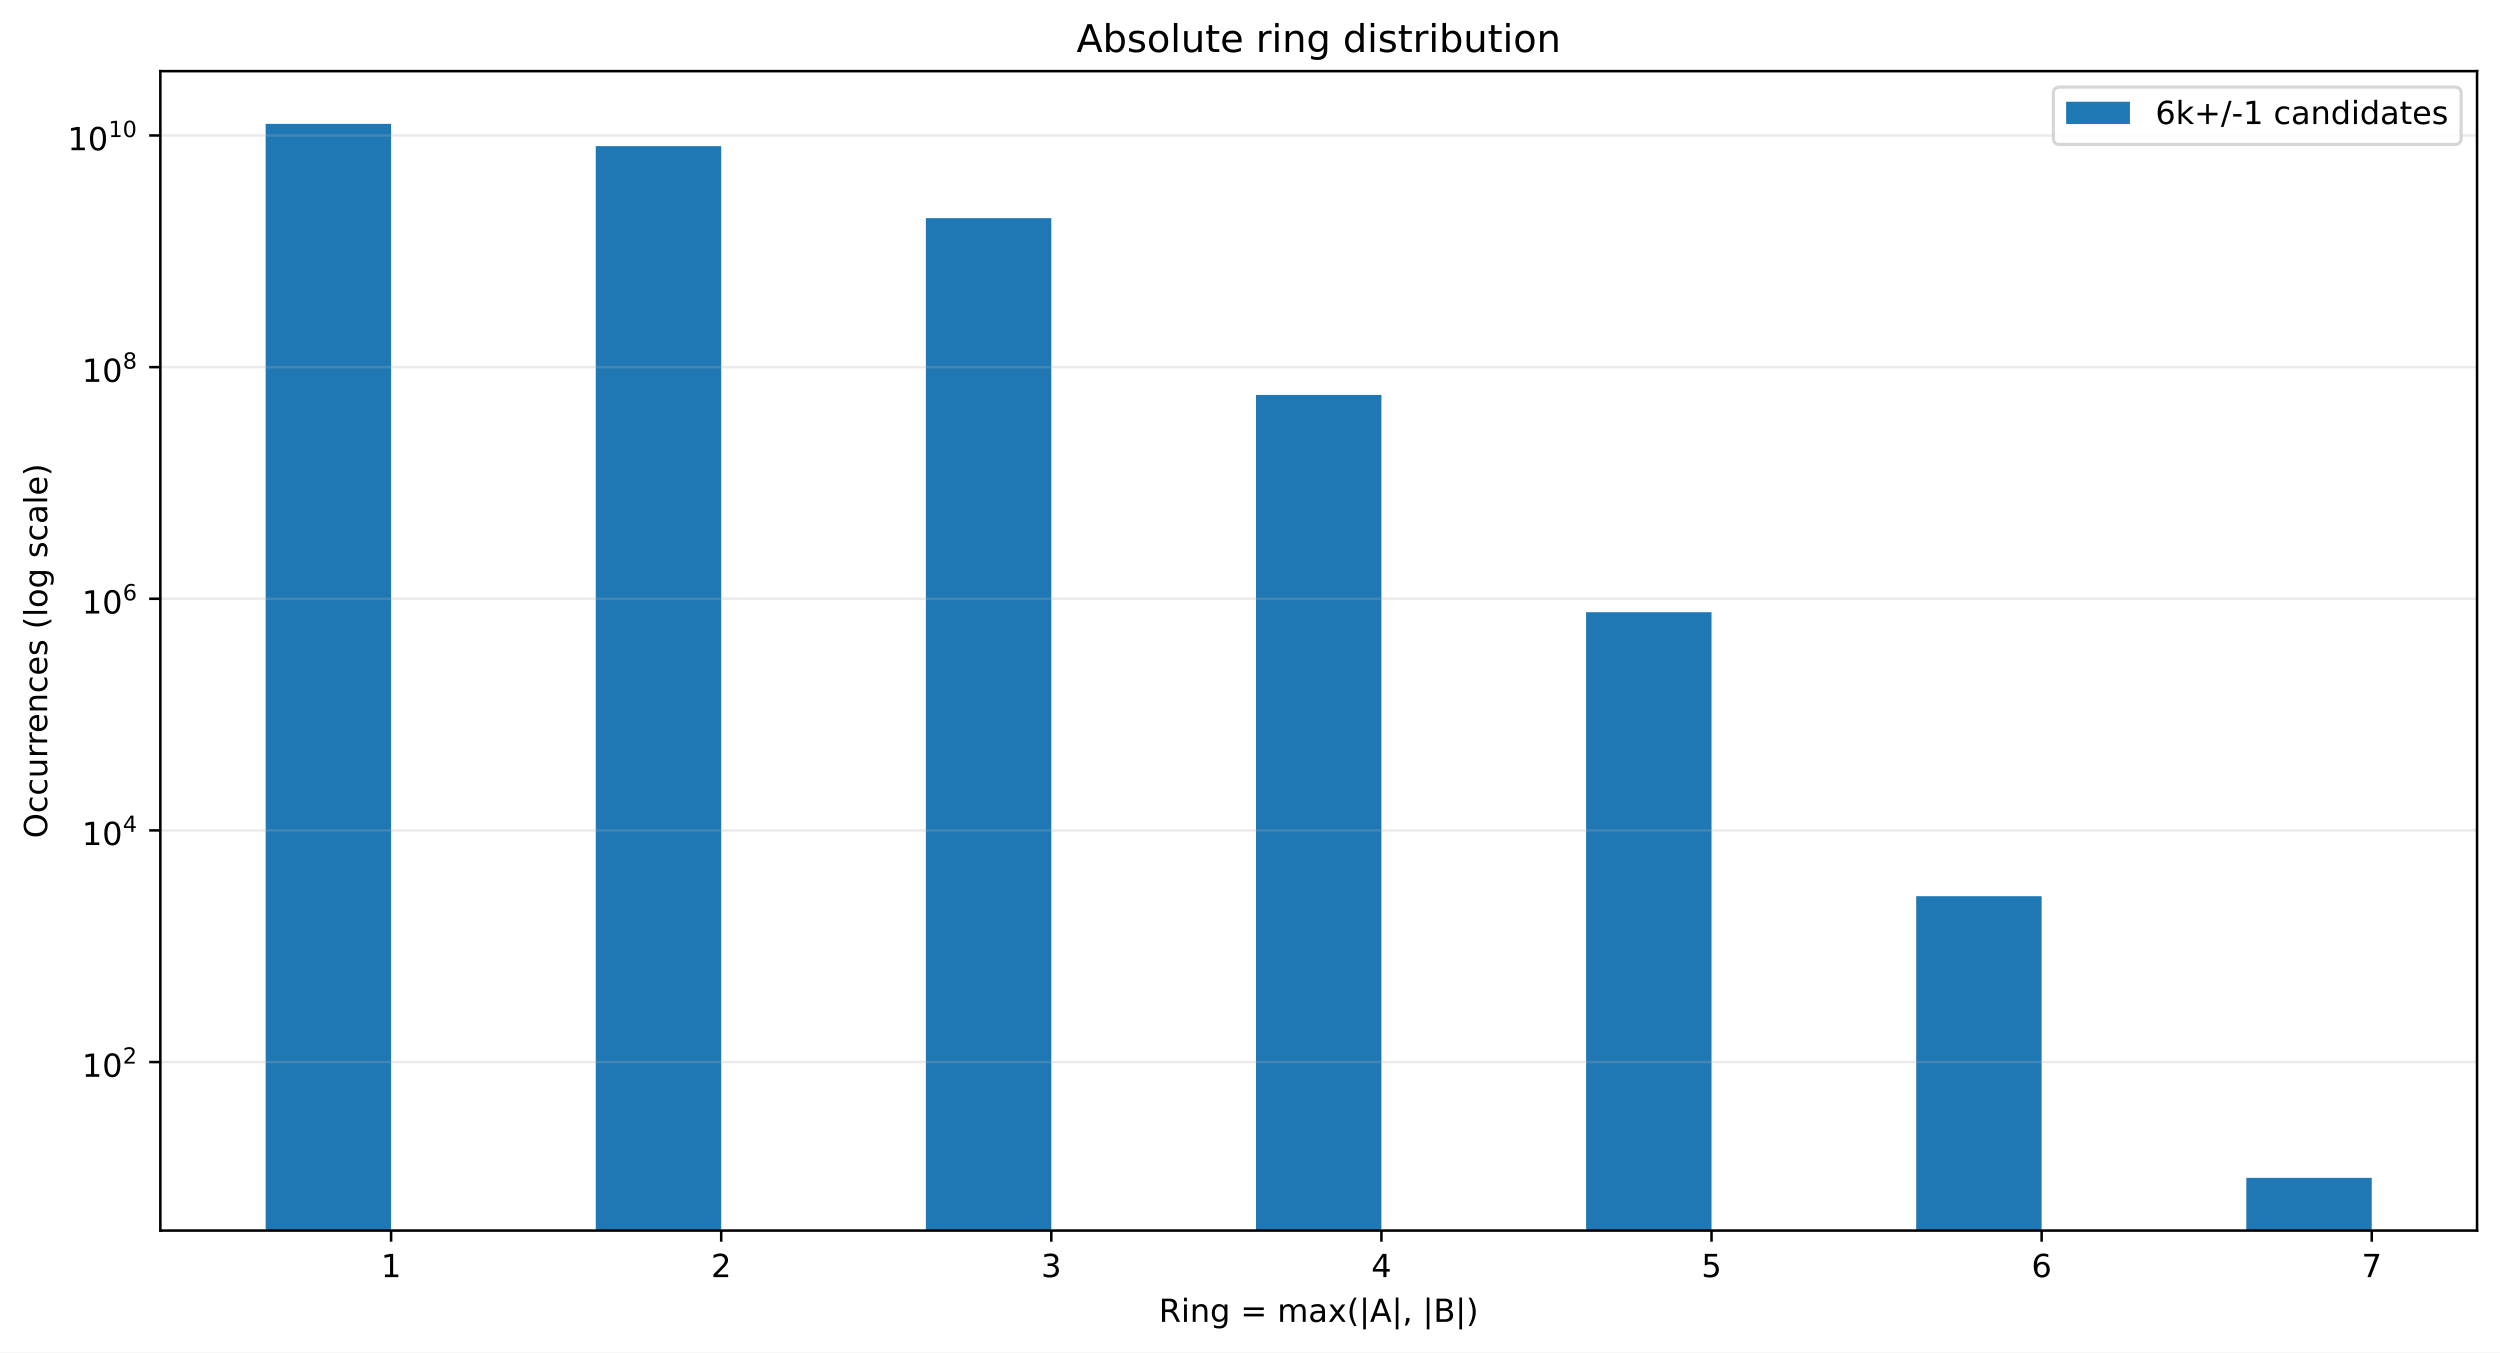
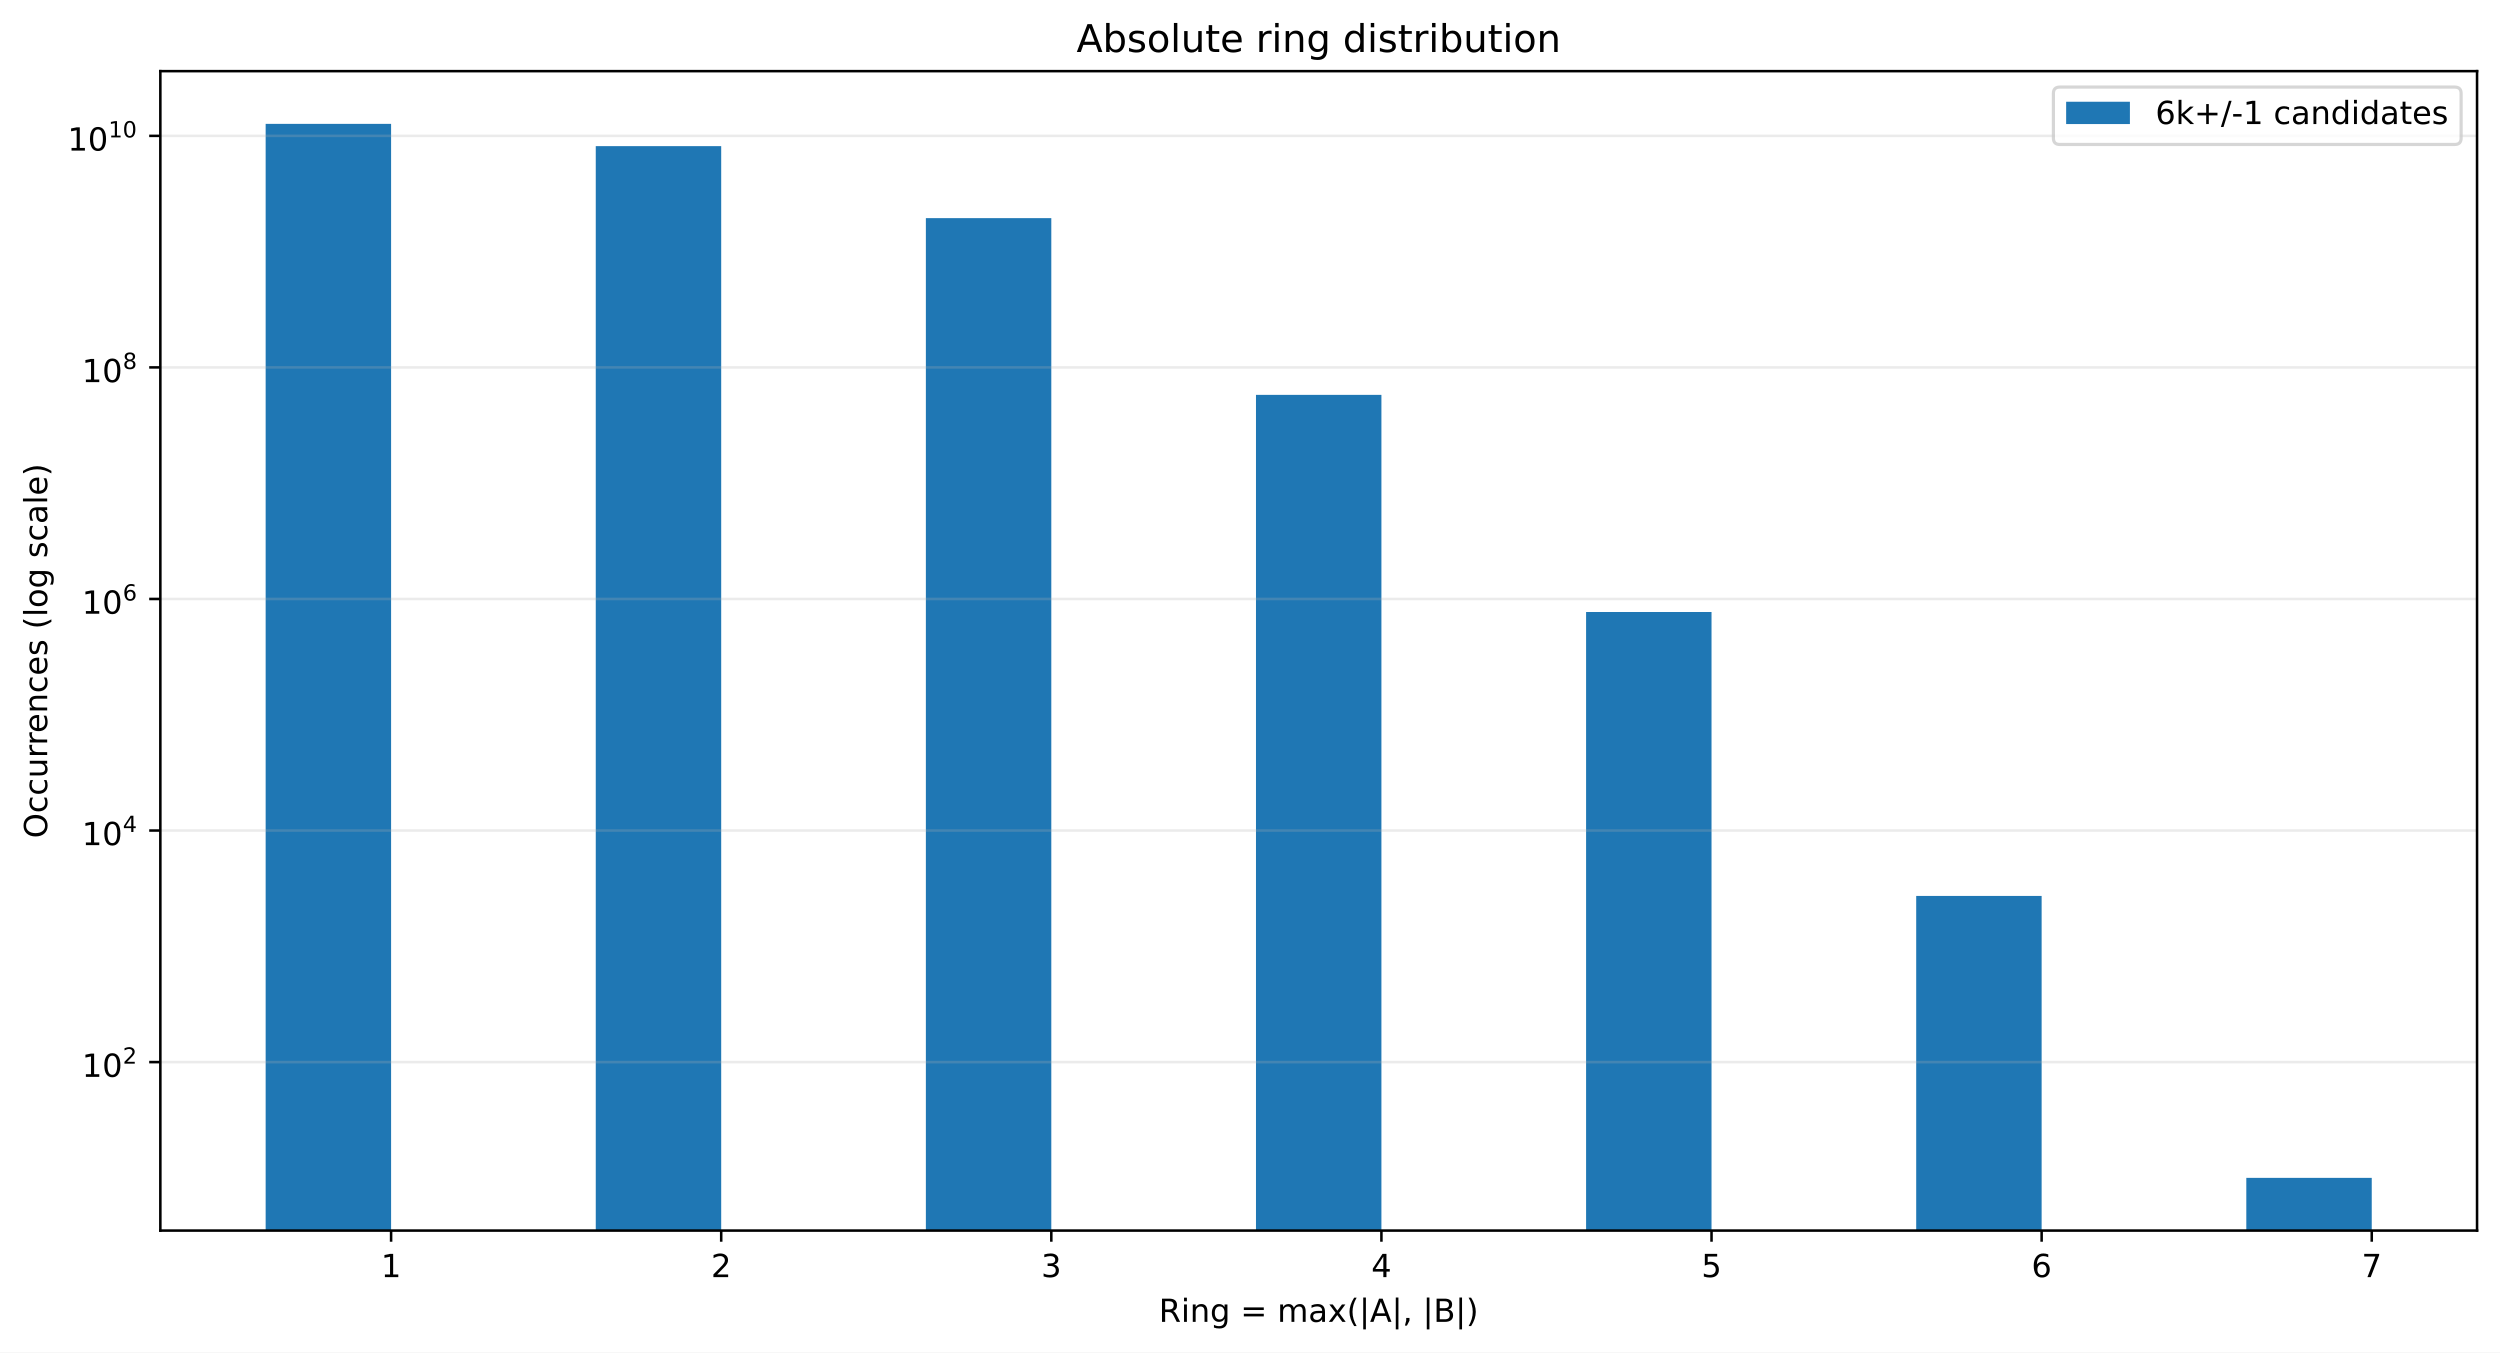
<svg xmlns="http://www.w3.org/2000/svg" xmlns:xlink="http://www.w3.org/1999/xlink" width="784.258pt" height="424.28pt" viewBox="0 0 784.258 424.28" version="1.1">
  <defs>
    <style type="text/css">*{stroke-linejoin: round; stroke-linecap: butt}</style>
  </defs>
  <g id="figure_1">
    <g id="patch_1">
      <path d="M 0 424.28  L 784.258 424.28  L 784.258 0  L 0 0  z " style="fill: #ffffff" />
    </g>
    <g id="axes_1">
      <g id="patch_2">
        <path d="M 50.301 386.036  L 777.058 386.036  L 777.058 22.318  L 50.301 22.318  z " style="fill: #ffffff" />
      </g>
      <g id="patch_3">
-         <path d="M 83.335 36739.391  L 122.687 36739.391  L 122.687 38.851  L 83.335 38.851  z " clip-path="url(#p0af626e62f)" style="fill: #1f77b4" />
+         <path d="M 83.335 36726.754  L 122.687 36726.754  L 122.687 38.851  L 83.335 38.851  z " clip-path="url(#p88060da2dc)" style="fill: #1f77b4" />
      </g>
      <g id="patch_4">
-         <path d="M 186.891 36739.391  L 226.243 36739.391  L 226.243 45.844  L 186.891 45.844  z " clip-path="url(#p0af626e62f)" style="fill: #1f77b4" />
+         <path d="M 186.891 36726.754  L 226.243 36726.754  L 226.243 45.842  L 186.891 45.842  z " clip-path="url(#p88060da2dc)" style="fill: #1f77b4" />
      </g>
      <g id="patch_5">
-         <path d="M 290.448 36739.391  L 329.799 36739.391  L 329.799 68.432  L 290.448 68.432  z " clip-path="url(#p0af626e62f)" style="fill: #1f77b4" />
+         <path d="M 290.448 36726.754  L 329.799 36726.754  L 329.799 68.422  L 290.448 68.422  z " clip-path="url(#p88060da2dc)" style="fill: #1f77b4" />
      </g>
      <g id="patch_6">
-         <path d="M 394.004 36739.391  L 433.355 36739.391  L 433.355 123.899  L 394.004 123.899  z " clip-path="url(#p0af626e62f)" style="fill: #1f77b4" />
+         <path d="M 394.004 36726.754  L 433.355 36726.754  L 433.355 123.869  L 394.004 123.869  z " clip-path="url(#p88060da2dc)" style="fill: #1f77b4" />
      </g>
      <g id="patch_7">
-         <path d="M 497.56 36739.391  L 536.912 36739.391  L 536.912 192.048  L 497.56 192.048  z " clip-path="url(#p0af626e62f)" style="fill: #1f77b4" />
+         <path d="M 497.56 36726.754  L 536.912 36726.754  L 536.912 191.994  L 497.56 191.994  z " clip-path="url(#p88060da2dc)" style="fill: #1f77b4" />
      </g>
      <g id="patch_8">
-         <path d="M 601.116 36739.391  L 640.468 36739.391  L 640.468 281.14  L 601.116 281.14  z " clip-path="url(#p0af626e62f)" style="fill: #1f77b4" />
+         <path d="M 601.116 36726.754  L 640.468 36726.754  L 640.468 281.06  L 601.116 281.06  z " clip-path="url(#p88060da2dc)" style="fill: #1f77b4" />
      </g>
      <g id="patch_9">
-         <path d="M 704.673 36739.391  L 744.024 36739.391  L 744.024 369.503  L 704.673 369.503  z " clip-path="url(#p0af626e62f)" style="fill: #1f77b4" />
+         <path d="M 704.673 36726.754  L 744.024 36726.754  L 744.024 369.503  L 704.673 369.503  z " clip-path="url(#p88060da2dc)" style="fill: #1f77b4" />
      </g>
      <g id="matplotlib.axis_1">
        <g id="xtick_1">
          <g id="line2d_1">
            <defs>
-               <path id="m3b004edac8" d="M 0 0  L 0 3.5  " style="stroke: #000000; stroke-width: 0.8" />
+               <path id="md818aa4988" d="M 0 0  L 0 3.5  " style="stroke: #000000; stroke-width: 0.8" />
            </defs>
            <g>
-               <use xlink:href="#m3b004edac8" x="122.687" y="386.036" style="stroke: #000000; stroke-width: 0.8" />
+               <use xlink:href="#md818aa4988" x="122.687" y="386.036" style="stroke: #000000; stroke-width: 0.8" />
            </g>
          </g>
          <g id="text_1">
            <g transform="translate(119.5053 400.6334) scale(0.1 -0.1)">
              <defs>
                <path id="DejaVuSans-14" d="M 794 531  L 1825 531  L 1825 4091  L 703 3866  L 703 4441  L 1819 4666  L 2450 4666  L 2450 531  L 3481 531  L 3481 0  L 794 0  L 794 531  z " transform="scale(0.015625)" />
              </defs>
              <use xlink:href="#DejaVuSans-14" />
            </g>
          </g>
        </g>
        <g id="xtick_2">
          <g id="line2d_2">
            <g>
-               <use xlink:href="#m3b004edac8" x="226.243" y="386.036" style="stroke: #000000; stroke-width: 0.8" />
+               <use xlink:href="#md818aa4988" x="226.243" y="386.036" style="stroke: #000000; stroke-width: 0.8" />
            </g>
          </g>
          <g id="text_2">
            <g transform="translate(223.0616 400.6334) scale(0.1 -0.1)">
              <defs>
                <path id="DejaVuSans-15" d="M 1228 531  L 3431 531  L 3431 0  L 469 0  L 469 531  Q 828 903 1448 1529  Q 2069 2156 2228 2338  Q 2531 2678 2651 2914  Q 2772 3150 2772 3378  Q 2772 3750 2511 3984  Q 2250 4219 1831 4219  Q 1534 4219 1204 4116  Q 875 4013 500 3803  L 500 4441  Q 881 4594 1212 4672  Q 1544 4750 1819 4750  Q 2544 4750 2975 4387  Q 3406 4025 3406 3419  Q 3406 3131 3298 2873  Q 3191 2616 2906 2266  Q 2828 2175 2409 1742  Q 1991 1309 1228 531  z " transform="scale(0.015625)" />
              </defs>
              <use xlink:href="#DejaVuSans-15" />
            </g>
          </g>
        </g>
        <g id="xtick_3">
          <g id="line2d_3">
            <g>
-               <use xlink:href="#m3b004edac8" x="329.799" y="386.036" style="stroke: #000000; stroke-width: 0.8" />
+               <use xlink:href="#md818aa4988" x="329.799" y="386.036" style="stroke: #000000; stroke-width: 0.8" />
            </g>
          </g>
          <g id="text_3">
            <g transform="translate(326.6178 400.6334) scale(0.1 -0.1)">
              <defs>
                <path id="DejaVuSans-16" d="M 2597 2516  Q 3050 2419 3304 2112  Q 3559 1806 3559 1356  Q 3559 666 3084 287  Q 2609 -91 1734 -91  Q 1441 -91 1130 -33  Q 819 25 488 141  L 488 750  Q 750 597 1062 519  Q 1375 441 1716 441  Q 2309 441 2620 675  Q 2931 909 2931 1356  Q 2931 1769 2642 2001  Q 2353 2234 1838 2234  L 1294 2234  L 1294 2753  L 1863 2753  Q 2328 2753 2575 2939  Q 2822 3125 2822 3475  Q 2822 3834 2567 4026  Q 2313 4219 1838 4219  Q 1578 4219 1281 4162  Q 984 4106 628 3988  L 628 4550  Q 988 4650 1302 4700  Q 1616 4750 1894 4750  Q 2613 4750 3031 4423  Q 3450 4097 3450 3541  Q 3450 3153 3228 2886  Q 3006 2619 2597 2516  z " transform="scale(0.015625)" />
              </defs>
              <use xlink:href="#DejaVuSans-16" />
            </g>
          </g>
        </g>
        <g id="xtick_4">
          <g id="line2d_4">
            <g>
-               <use xlink:href="#m3b004edac8" x="433.355" y="386.036" style="stroke: #000000; stroke-width: 0.8" />
+               <use xlink:href="#md818aa4988" x="433.355" y="386.036" style="stroke: #000000; stroke-width: 0.8" />
            </g>
          </g>
          <g id="text_4">
            <g transform="translate(430.174 400.6334) scale(0.1 -0.1)">
              <defs>
                <path id="DejaVuSans-17" d="M 2419 4116  L 825 1625  L 2419 1625  L 2419 4116  z M 2253 4666  L 3047 4666  L 3047 1625  L 3713 1625  L 3713 1100  L 3047 1100  L 3047 0  L 2419 0  L 2419 1100  L 313 1100  L 313 1709  L 2253 4666  z " transform="scale(0.015625)" />
              </defs>
              <use xlink:href="#DejaVuSans-17" />
            </g>
          </g>
        </g>
        <g id="xtick_5">
          <g id="line2d_5">
            <g>
-               <use xlink:href="#m3b004edac8" x="536.912" y="386.036" style="stroke: #000000; stroke-width: 0.8" />
+               <use xlink:href="#md818aa4988" x="536.912" y="386.036" style="stroke: #000000; stroke-width: 0.8" />
            </g>
          </g>
          <g id="text_5">
            <g transform="translate(533.7303 400.6334) scale(0.1 -0.1)">
              <defs>
                <path id="DejaVuSans-18" d="M 691 4666  L 3169 4666  L 3169 4134  L 1269 4134  L 1269 2991  Q 1406 3038 1543 3061  Q 1681 3084 1819 3084  Q 2600 3084 3056 2656  Q 3513 2228 3513 1497  Q 3513 744 3044 326  Q 2575 -91 1722 -91  Q 1428 -91 1123 -41  Q 819 9 494 109  L 494 744  Q 775 591 1075 516  Q 1375 441 1709 441  Q 2250 441 2565 725  Q 2881 1009 2881 1497  Q 2881 1984 2565 2268  Q 2250 2553 1709 2553  Q 1456 2553 1204 2497  Q 953 2441 691 2322  L 691 4666  z " transform="scale(0.015625)" />
              </defs>
              <use xlink:href="#DejaVuSans-18" />
            </g>
          </g>
        </g>
        <g id="xtick_6">
          <g id="line2d_6">
            <g>
-               <use xlink:href="#m3b004edac8" x="640.468" y="386.036" style="stroke: #000000; stroke-width: 0.8" />
+               <use xlink:href="#md818aa4988" x="640.468" y="386.036" style="stroke: #000000; stroke-width: 0.8" />
            </g>
          </g>
          <g id="text_6">
            <g transform="translate(637.2865 400.6334) scale(0.1 -0.1)">
              <defs>
                <path id="DejaVuSans-19" d="M 2113 2584  Q 1688 2584 1439 2293  Q 1191 2003 1191 1497  Q 1191 994 1439 701  Q 1688 409 2113 409  Q 2538 409 2786 701  Q 3034 994 3034 1497  Q 3034 2003 2786 2293  Q 2538 2584 2113 2584  z M 3366 4563  L 3366 3988  Q 3128 4100 2886 4159  Q 2644 4219 2406 4219  Q 1781 4219 1451 3797  Q 1122 3375 1075 2522  Q 1259 2794 1537 2939  Q 1816 3084 2150 3084  Q 2853 3084 3261 2657  Q 3669 2231 3669 1497  Q 3669 778 3244 343  Q 2819 -91 2113 -91  Q 1303 -91 875 529  Q 447 1150 447 2328  Q 447 3434 972 4092  Q 1497 4750 2381 4750  Q 2619 4750 2861 4703  Q 3103 4656 3366 4563  z " transform="scale(0.015625)" />
              </defs>
              <use xlink:href="#DejaVuSans-19" />
            </g>
          </g>
        </g>
        <g id="xtick_7">
          <g id="line2d_7">
            <g>
-               <use xlink:href="#m3b004edac8" x="744.024" y="386.036" style="stroke: #000000; stroke-width: 0.8" />
+               <use xlink:href="#md818aa4988" x="744.024" y="386.036" style="stroke: #000000; stroke-width: 0.8" />
            </g>
          </g>
          <g id="text_7">
            <g transform="translate(740.8427 400.6334) scale(0.1 -0.1)">
              <defs>
                <path id="DejaVuSans-1a" d="M 525 4666  L 3525 4666  L 3525 4397  L 1831 0  L 1172 0  L 2766 4134  L 525 4134  L 525 4666  z " transform="scale(0.015625)" />
              </defs>
              <use xlink:href="#DejaVuSans-1a" />
            </g>
          </g>
        </g>
        <g id="text_8">
          <g transform="translate(363.5437 414.678) scale(0.1 -0.1)">
            <defs>
              <path id="DejaVuSans-35" d="M 2841 2188  Q 3044 2119 3236 1894  Q 3428 1669 3622 1275  L 4263 0  L 3584 0  L 2988 1197  Q 2756 1666 2539 1819  Q 2322 1972 1947 1972  L 1259 1972  L 1259 0  L 628 0  L 628 4666  L 2053 4666  Q 2853 4666 3247 4331  Q 3641 3997 3641 3322  Q 3641 2881 3436 2590  Q 3231 2300 2841 2188  z M 1259 4147  L 1259 2491  L 2053 2491  Q 2509 2491 2742 2702  Q 2975 2913 2975 3322  Q 2975 3731 2742 3939  Q 2509 4147 2053 4147  L 1259 4147  z " transform="scale(0.015625)" />
              <path id="DejaVuSans-4c" d="M 603 3500  L 1178 3500  L 1178 0  L 603 0  L 603 3500  z M 603 4863  L 1178 4863  L 1178 4134  L 603 4134  L 603 4863  z " transform="scale(0.015625)" />
              <path id="DejaVuSans-51" d="M 3513 2113  L 3513 0  L 2938 0  L 2938 2094  Q 2938 2591 2744 2837  Q 2550 3084 2163 3084  Q 1697 3084 1428 2787  Q 1159 2491 1159 1978  L 1159 0  L 581 0  L 581 3500  L 1159 3500  L 1159 2956  Q 1366 3272 1645 3428  Q 1925 3584 2291 3584  Q 2894 3584 3203 3211  Q 3513 2838 3513 2113  z " transform="scale(0.015625)" />
              <path id="DejaVuSans-4a" d="M 2906 1791  Q 2906 2416 2648 2759  Q 2391 3103 1925 3103  Q 1463 3103 1205 2759  Q 947 2416 947 1791  Q 947 1169 1205 825  Q 1463 481 1925 481  Q 2391 481 2648 825  Q 2906 1169 2906 1791  z M 3481 434  Q 3481 -459 3084 -895  Q 2688 -1331 1869 -1331  Q 1566 -1331 1297 -1286  Q 1028 -1241 775 -1147  L 775 -588  Q 1028 -725 1275 -790  Q 1522 -856 1778 -856  Q 2344 -856 2625 -561  Q 2906 -266 2906 331  L 2906 616  Q 2728 306 2450 153  Q 2172 0 1784 0  Q 1141 0 747 490  Q 353 981 353 1791  Q 353 2603 747 3093  Q 1141 3584 1784 3584  Q 2172 3584 2450 3431  Q 2728 3278 2906 2969  L 2906 3500  L 3481 3500  L 3481 434  z " transform="scale(0.015625)" />
              <path id="DejaVuSans-3" transform="scale(0.015625)" />
              <path id="DejaVuSans-20" d="M 678 2906  L 4684 2906  L 4684 2381  L 678 2381  L 678 2906  z M 678 1631  L 4684 1631  L 4684 1100  L 678 1100  L 678 1631  z " transform="scale(0.015625)" />
              <path id="DejaVuSans-50" d="M 3328 2828  Q 3544 3216 3844 3400  Q 4144 3584 4550 3584  Q 5097 3584 5394 3201  Q 5691 2819 5691 2113  L 5691 0  L 5113 0  L 5113 2094  Q 5113 2597 4934 2840  Q 4756 3084 4391 3084  Q 3944 3084 3684 2787  Q 3425 2491 3425 1978  L 3425 0  L 2847 0  L 2847 2094  Q 2847 2600 2669 2842  Q 2491 3084 2119 3084  Q 1678 3084 1418 2786  Q 1159 2488 1159 1978  L 1159 0  L 581 0  L 581 3500  L 1159 3500  L 1159 2956  Q 1356 3278 1631 3431  Q 1906 3584 2284 3584  Q 2666 3584 2933 3390  Q 3200 3197 3328 2828  z " transform="scale(0.015625)" />
              <path id="DejaVuSans-44" d="M 2194 1759  Q 1497 1759 1228 1600  Q 959 1441 959 1056  Q 959 750 1161 570  Q 1363 391 1709 391  Q 2188 391 2477 730  Q 2766 1069 2766 1631  L 2766 1759  L 2194 1759  z M 3341 1997  L 3341 0  L 2766 0  L 2766 531  Q 2569 213 2275 61  Q 1981 -91 1556 -91  Q 1019 -91 701 211  Q 384 513 384 1019  Q 384 1609 779 1909  Q 1175 2209 1959 2209  L 2766 2209  L 2766 2266  Q 2766 2663 2505 2880  Q 2244 3097 1772 3097  Q 1472 3097 1187 3025  Q 903 2953 641 2809  L 641 3341  Q 956 3463 1253 3523  Q 1550 3584 1831 3584  Q 2591 3584 2966 3190  Q 3341 2797 3341 1997  z " transform="scale(0.015625)" />
              <path id="DejaVuSans-5b" d="M 3513 3500  L 2247 1797  L 3578 0  L 2900 0  L 1881 1375  L 863 0  L 184 0  L 1544 1831  L 300 3500  L 978 3500  L 1906 2253  L 2834 3500  L 3513 3500  z " transform="scale(0.015625)" />
              <path id="DejaVuSans-b" d="M 1984 4856  Q 1566 4138 1362 3434  Q 1159 2731 1159 2009  Q 1159 1288 1364 580  Q 1569 -128 1984 -844  L 1484 -844  Q 1016 -109 783 600  Q 550 1309 550 2009  Q 550 2706 781 3412  Q 1013 4119 1484 4856  L 1984 4856  z " transform="scale(0.015625)" />
              <path id="DejaVuSans-5f" d="M 1344 4891  L 1344 -1509  L 813 -1509  L 813 4891  L 1344 4891  z " transform="scale(0.015625)" />
              <path id="DejaVuSans-24" d="M 2188 4044  L 1331 1722  L 3047 1722  L 2188 4044  z M 1831 4666  L 2547 4666  L 4325 0  L 3669 0  L 3244 1197  L 1141 1197  L 716 0  L 50 0  L 1831 4666  z " transform="scale(0.015625)" />
              <path id="DejaVuSans-f" d="M 750 794  L 1409 794  L 1409 256  L 897 -744  L 494 -744  L 750 256  L 750 794  z " transform="scale(0.015625)" />
              <path id="DejaVuSans-25" d="M 1259 2228  L 1259 519  L 2272 519  Q 2781 519 3026 730  Q 3272 941 3272 1375  Q 3272 1813 3026 2020  Q 2781 2228 2272 2228  L 1259 2228  z M 1259 4147  L 1259 2741  L 2194 2741  Q 2656 2741 2882 2914  Q 3109 3088 3109 3444  Q 3109 3797 2882 3972  Q 2656 4147 2194 4147  L 1259 4147  z M 628 4666  L 2241 4666  Q 2963 4666 3353 4366  Q 3744 4066 3744 3513  Q 3744 3084 3544 2831  Q 3344 2578 2956 2516  Q 3422 2416 3680 2098  Q 3938 1781 3938 1306  Q 3938 681 3513 340  Q 3088 0 2303 0  L 628 0  L 628 4666  z " transform="scale(0.015625)" />
              <path id="DejaVuSans-c" d="M 513 4856  L 1013 4856  Q 1481 4119 1714 3412  Q 1947 2706 1947 2009  Q 1947 1309 1714 600  Q 1481 -109 1013 -844  L 513 -844  Q 928 -128 1133 580  Q 1338 1288 1338 2009  Q 1338 2731 1133 3434  Q 928 4138 513 4856  z " transform="scale(0.015625)" />
            </defs>
            <use xlink:href="#DejaVuSans-35" />
            <use xlink:href="#DejaVuSans-4c" transform="translate(69.48438 0)" />
            <use xlink:href="#DejaVuSans-51" transform="translate(97.26562 0)" />
            <use xlink:href="#DejaVuSans-4a" transform="translate(160.6406 0)" />
            <use xlink:href="#DejaVuSans-3" transform="translate(224.125 0)" />
            <use xlink:href="#DejaVuSans-20" transform="translate(255.9062 0)" />
            <use xlink:href="#DejaVuSans-3" transform="translate(339.7031 0)" />
            <use xlink:href="#DejaVuSans-50" transform="translate(371.4844 0)" />
            <use xlink:href="#DejaVuSans-44" transform="translate(468.8906 0)" />
            <use xlink:href="#DejaVuSans-5b" transform="translate(530.1719 0)" />
            <use xlink:href="#DejaVuSans-b" transform="translate(589.3594 0)" />
            <use xlink:href="#DejaVuSans-5f" transform="translate(628.375 0)" />
            <use xlink:href="#DejaVuSans-24" transform="translate(662.0625 0)" />
            <use xlink:href="#DejaVuSans-5f" transform="translate(730.4688 0)" />
            <use xlink:href="#DejaVuSans-f" transform="translate(764.1562 0)" />
            <use xlink:href="#DejaVuSans-3" transform="translate(795.9375 0)" />
            <use xlink:href="#DejaVuSans-5f" transform="translate(827.7188 0)" />
            <use xlink:href="#DejaVuSans-25" transform="translate(861.4062 0)" />
            <use xlink:href="#DejaVuSans-5f" transform="translate(930.0156 0)" />
            <use xlink:href="#DejaVuSans-c" transform="translate(963.7031 0)" />
          </g>
        </g>
      </g>
      <g id="matplotlib.axis_2">
        <g id="ytick_1">
          <g id="line2d_8">
-             <path d="M 50.301 333.17  L 777.058 333.17  " clip-path="url(#p0af626e62f)" style="fill: none; stroke: #b0b0b0; stroke-opacity: 0.25; stroke-width: 0.8; stroke-linecap: square" />
+             <path d="M 50.301 333.182  L 777.058 333.182  " clip-path="url(#p88060da2dc)" style="fill: none; stroke: #b0b0b0; stroke-opacity: 0.25; stroke-width: 0.8; stroke-linecap: square" />
          </g>
          <g id="line2d_9">
            <defs>
-               <path id="ma3fb889f84" d="M 0 0  L -3.5 0  " style="stroke: #000000; stroke-width: 0.8" />
+               <path id="maf4ecef7aa" d="M 0 0  L -3.5 0  " style="stroke: #000000; stroke-width: 0.8" />
            </defs>
            <g>
-               <use xlink:href="#ma3fb889f84" x="50.301" y="333.17" style="stroke: #000000; stroke-width: 0.8" />
+               <use xlink:href="#maf4ecef7aa" x="50.301" y="333.182" style="stroke: #000000; stroke-width: 0.8" />
            </g>
          </g>
          <g id="text_9">
-             <g transform="translate(25.70078 337.8696) scale(0.1 -0.1)">
+             <g transform="translate(25.70078 337.8822) scale(0.1 -0.1)">
              <defs>
                <path id="DejaVuSans-13" d="M 2034 4250  Q 1547 4250 1301 3770  Q 1056 3291 1056 2328  Q 1056 1369 1301 889  Q 1547 409 2034 409  Q 2525 409 2770 889  Q 3016 1369 3016 2328  Q 3016 3291 2770 3770  Q 2525 4250 2034 4250  z M 2034 4750  Q 2819 4750 3233 4129  Q 3647 3509 3647 2328  Q 3647 1150 3233 529  Q 2819 -91 2034 -91  Q 1250 -91 836 529  Q 422 1150 422 2328  Q 422 3509 836 4129  Q 1250 4750 2034 4750  z " transform="scale(0.015625)" />
              </defs>
              <use xlink:href="#DejaVuSans-14" transform="translate(0 0.746875)" />
              <use xlink:href="#DejaVuSans-13" transform="translate(63.62305 0.746875)" />
              <use xlink:href="#DejaVuSans-15" transform="translate(128.2031 42.04688) scale(0.7)" />
            </g>
          </g>
        </g>
        <g id="ytick_2">
          <g id="line2d_10">
-             <path d="M 50.301 260.502  L 777.058 260.502  " clip-path="url(#p0af626e62f)" style="fill: none; stroke: #b0b0b0; stroke-opacity: 0.25; stroke-width: 0.8; stroke-linecap: square" />
+             <path d="M 50.301 260.54  L 777.058 260.54  " clip-path="url(#p88060da2dc)" style="fill: none; stroke: #b0b0b0; stroke-opacity: 0.25; stroke-width: 0.8; stroke-linecap: square" />
          </g>
          <g id="line2d_11">
            <g>
-               <use xlink:href="#ma3fb889f84" x="50.301" y="260.502" style="stroke: #000000; stroke-width: 0.8" />
+               <use xlink:href="#maf4ecef7aa" x="50.301" y="260.54" style="stroke: #000000; stroke-width: 0.8" />
            </g>
          </g>
          <g id="text_10">
-             <g transform="translate(25.70078 265.1525) scale(0.1 -0.1)">
+             <g transform="translate(25.70078 265.1904) scale(0.1 -0.1)">
              <use xlink:href="#DejaVuSans-14" transform="translate(0 0.665625)" />
              <use xlink:href="#DejaVuSans-13" transform="translate(63.62305 0.665625)" />
              <use xlink:href="#DejaVuSans-17" transform="translate(128.2031 41.96563) scale(0.7)" />
            </g>
          </g>
        </g>
        <g id="ytick_3">
          <g id="line2d_12">
-             <path d="M 50.301 187.835  L 777.058 187.835  " clip-path="url(#p0af626e62f)" style="fill: none; stroke: #b0b0b0; stroke-opacity: 0.25; stroke-width: 0.8; stroke-linecap: square" />
+             <path d="M 50.301 187.899  L 777.058 187.899  " clip-path="url(#p88060da2dc)" style="fill: none; stroke: #b0b0b0; stroke-opacity: 0.25; stroke-width: 0.8; stroke-linecap: square" />
          </g>
          <g id="line2d_13">
            <g>
-               <use xlink:href="#ma3fb889f84" x="50.301" y="187.835" style="stroke: #000000; stroke-width: 0.8" />
+               <use xlink:href="#maf4ecef7aa" x="50.301" y="187.899" style="stroke: #000000; stroke-width: 0.8" />
            </g>
          </g>
          <g id="text_11">
-             <g transform="translate(25.70078 192.5354) scale(0.1 -0.1)">
+             <g transform="translate(25.70078 192.5985) scale(0.1 -0.1)">
              <use xlink:href="#DejaVuSans-14" transform="translate(0 0.746875)" />
              <use xlink:href="#DejaVuSans-13" transform="translate(63.62305 0.746875)" />
              <use xlink:href="#DejaVuSans-19" transform="translate(128.2031 42.04688) scale(0.7)" />
            </g>
          </g>
        </g>
        <g id="ytick_4">
          <g id="line2d_14">
-             <path d="M 50.301 115.168  L 777.058 115.168  " clip-path="url(#p0af626e62f)" style="fill: none; stroke: #b0b0b0; stroke-opacity: 0.25; stroke-width: 0.8; stroke-linecap: square" />
+             <path d="M 50.301 115.257  L 777.058 115.257  " clip-path="url(#p88060da2dc)" style="fill: none; stroke: #b0b0b0; stroke-opacity: 0.25; stroke-width: 0.8; stroke-linecap: square" />
          </g>
          <g id="line2d_15">
            <g>
-               <use xlink:href="#ma3fb889f84" x="50.301" y="115.168" style="stroke: #000000; stroke-width: 0.8" />
+               <use xlink:href="#maf4ecef7aa" x="50.301" y="115.257" style="stroke: #000000; stroke-width: 0.8" />
            </g>
          </g>
          <g id="text_12">
-             <g transform="translate(25.70078 119.8683) scale(0.1 -0.1)">
+             <g transform="translate(25.70078 119.9566) scale(0.1 -0.1)">
              <defs>
                <path id="DejaVuSans-1b" d="M 2034 2216  Q 1584 2216 1326 1975  Q 1069 1734 1069 1313  Q 1069 891 1326 650  Q 1584 409 2034 409  Q 2484 409 2743 651  Q 3003 894 3003 1313  Q 3003 1734 2745 1975  Q 2488 2216 2034 2216  z M 1403 2484  Q 997 2584 770 2862  Q 544 3141 544 3541  Q 544 4100 942 4425  Q 1341 4750 2034 4750  Q 2731 4750 3128 4425  Q 3525 4100 3525 3541  Q 3525 3141 3298 2862  Q 3072 2584 2669 2484  Q 3125 2378 3379 2068  Q 3634 1759 3634 1313  Q 3634 634 3220 271  Q 2806 -91 2034 -91  Q 1263 -91 848 271  Q 434 634 434 1313  Q 434 1759 690 2068  Q 947 2378 1403 2484  z M 1172 3481  Q 1172 3119 1398 2916  Q 1625 2713 2034 2713  Q 2441 2713 2670 2916  Q 2900 3119 2900 3481  Q 2900 3844 2670 4047  Q 2441 4250 2034 4250  Q 1625 4250 1398 4047  Q 1172 3844 1172 3481  z " transform="scale(0.015625)" />
              </defs>
              <use xlink:href="#DejaVuSans-14" transform="translate(0 0.746875)" />
              <use xlink:href="#DejaVuSans-13" transform="translate(63.62305 0.746875)" />
              <use xlink:href="#DejaVuSans-1b" transform="translate(128.2031 42.04688) scale(0.7)" />
            </g>
          </g>
        </g>
        <g id="ytick_5">
          <g id="line2d_16">
-             <path d="M 50.301 42.501  L 777.058 42.501  " clip-path="url(#p0af626e62f)" style="fill: none; stroke: #b0b0b0; stroke-opacity: 0.25; stroke-width: 0.8; stroke-linecap: square" />
+             <path d="M 50.301 42.615  L 777.058 42.615  " clip-path="url(#p88060da2dc)" style="fill: none; stroke: #b0b0b0; stroke-opacity: 0.25; stroke-width: 0.8; stroke-linecap: square" />
          </g>
          <g id="line2d_17">
            <g>
-               <use xlink:href="#ma3fb889f84" x="50.301" y="42.501" style="stroke: #000000; stroke-width: 0.8" />
+               <use xlink:href="#maf4ecef7aa" x="50.301" y="42.615" style="stroke: #000000; stroke-width: 0.8" />
            </g>
          </g>
          <g id="text_13">
-             <g transform="translate(21.20078 47.20117) scale(0.1 -0.1)">
+             <g transform="translate(21.20078 47.31479) scale(0.1 -0.1)">
              <use xlink:href="#DejaVuSans-14" transform="translate(0 0.746875)" />
              <use xlink:href="#DejaVuSans-13" transform="translate(63.62305 0.746875)" />
              <use xlink:href="#DejaVuSans-14" transform="translate(128.2031 42.04688) scale(0.7)" />
              <use xlink:href="#DejaVuSans-13" transform="translate(172.7393 42.04688) scale(0.7)" />
            </g>
          </g>
        </g>
        <g id="text_14">
          <g transform="translate(14.79844 262.9551) rotate(-90) scale(0.1 -0.1)">
            <defs>
              <path id="DejaVuSans-32" d="M 2522 4238  Q 1834 4238 1429 3725  Q 1025 3213 1025 2328  Q 1025 1447 1429 934  Q 1834 422 2522 422  Q 3209 422 3611 934  Q 4013 1447 4013 2328  Q 4013 3213 3611 3725  Q 3209 4238 2522 4238  z M 2522 4750  Q 3503 4750 4090 4092  Q 4678 3434 4678 2328  Q 4678 1225 4090 567  Q 3503 -91 2522 -91  Q 1538 -91 948 565  Q 359 1222 359 2328  Q 359 3434 948 4092  Q 1538 4750 2522 4750  z " transform="scale(0.015625)" />
              <path id="DejaVuSans-46" d="M 3122 3366  L 3122 2828  Q 2878 2963 2633 3030  Q 2388 3097 2138 3097  Q 1578 3097 1268 2742  Q 959 2388 959 1747  Q 959 1106 1268 751  Q 1578 397 2138 397  Q 2388 397 2633 464  Q 2878 531 3122 666  L 3122 134  Q 2881 22 2623 -34  Q 2366 -91 2075 -91  Q 1284 -91 818 406  Q 353 903 353 1747  Q 353 2603 823 3093  Q 1294 3584 2113 3584  Q 2378 3584 2631 3529  Q 2884 3475 3122 3366  z " transform="scale(0.015625)" />
              <path id="DejaVuSans-58" d="M 544 1381  L 544 3500  L 1119 3500  L 1119 1403  Q 1119 906 1312 657  Q 1506 409 1894 409  Q 2359 409 2629 706  Q 2900 1003 2900 1516  L 2900 3500  L 3475 3500  L 3475 0  L 2900 0  L 2900 538  Q 2691 219 2414 64  Q 2138 -91 1772 -91  Q 1169 -91 856 284  Q 544 659 544 1381  z M 1991 3584  L 1991 3584  z " transform="scale(0.015625)" />
              <path id="DejaVuSans-55" d="M 2631 2963  Q 2534 3019 2420 3045  Q 2306 3072 2169 3072  Q 1681 3072 1420 2755  Q 1159 2438 1159 1844  L 1159 0  L 581 0  L 581 3500  L 1159 3500  L 1159 2956  Q 1341 3275 1631 3429  Q 1922 3584 2338 3584  Q 2397 3584 2469 3576  Q 2541 3569 2628 3553  L 2631 2963  z " transform="scale(0.015625)" />
              <path id="DejaVuSans-48" d="M 3597 1894  L 3597 1613  L 953 1613  Q 991 1019 1311 708  Q 1631 397 2203 397  Q 2534 397 2845 478  Q 3156 559 3463 722  L 3463 178  Q 3153 47 2828 -22  Q 2503 -91 2169 -91  Q 1331 -91 842 396  Q 353 884 353 1716  Q 353 2575 817 3079  Q 1281 3584 2069 3584  Q 2775 3584 3186 3129  Q 3597 2675 3597 1894  z M 3022 2063  Q 3016 2534 2758 2815  Q 2500 3097 2075 3097  Q 1594 3097 1305 2825  Q 1016 2553 972 2059  L 3022 2063  z " transform="scale(0.015625)" />
              <path id="DejaVuSans-56" d="M 2834 3397  L 2834 2853  Q 2591 2978 2328 3040  Q 2066 3103 1784 3103  Q 1356 3103 1142 2972  Q 928 2841 928 2578  Q 928 2378 1081 2264  Q 1234 2150 1697 2047  L 1894 2003  Q 2506 1872 2764 1633  Q 3022 1394 3022 966  Q 3022 478 2636 193  Q 2250 -91 1575 -91  Q 1294 -91 989 -36  Q 684 19 347 128  L 347 722  Q 666 556 975 473  Q 1284 391 1588 391  Q 1994 391 2212 530  Q 2431 669 2431 922  Q 2431 1156 2273 1281  Q 2116 1406 1581 1522  L 1381 1569  Q 847 1681 609 1914  Q 372 2147 372 2553  Q 372 3047 722 3315  Q 1072 3584 1716 3584  Q 2034 3584 2315 3537  Q 2597 3491 2834 3397  z " transform="scale(0.015625)" />
              <path id="DejaVuSans-4f" d="M 603 4863  L 1178 4863  L 1178 0  L 603 0  L 603 4863  z " transform="scale(0.015625)" />
              <path id="DejaVuSans-52" d="M 1959 3097  Q 1497 3097 1228 2736  Q 959 2375 959 1747  Q 959 1119 1226 758  Q 1494 397 1959 397  Q 2419 397 2687 759  Q 2956 1122 2956 1747  Q 2956 2369 2687 2733  Q 2419 3097 1959 3097  z M 1959 3584  Q 2709 3584 3137 3096  Q 3566 2609 3566 1747  Q 3566 888 3137 398  Q 2709 -91 1959 -91  Q 1206 -91 779 398  Q 353 888 353 1747  Q 353 2609 779 3096  Q 1206 3584 1959 3584  z " transform="scale(0.015625)" />
            </defs>
            <use xlink:href="#DejaVuSans-32" />
            <use xlink:href="#DejaVuSans-46" transform="translate(78.71875 0)" />
            <use xlink:href="#DejaVuSans-46" transform="translate(133.7031 0)" />
            <use xlink:href="#DejaVuSans-58" transform="translate(188.6875 0)" />
            <use xlink:href="#DejaVuSans-55" transform="translate(252.0625 0)" />
            <use xlink:href="#DejaVuSans-55" transform="translate(291.4219 0)" />
            <use xlink:href="#DejaVuSans-48" transform="translate(330.3281 0)" />
            <use xlink:href="#DejaVuSans-51" transform="translate(391.8594 0)" />
            <use xlink:href="#DejaVuSans-46" transform="translate(455.2344 0)" />
            <use xlink:href="#DejaVuSans-48" transform="translate(510.2188 0)" />
            <use xlink:href="#DejaVuSans-56" transform="translate(571.75 0)" />
            <use xlink:href="#DejaVuSans-3" transform="translate(623.8438 0)" />
            <use xlink:href="#DejaVuSans-b" transform="translate(655.625 0)" />
            <use xlink:href="#DejaVuSans-4f" transform="translate(694.6406 0)" />
            <use xlink:href="#DejaVuSans-52" transform="translate(722.4219 0)" />
            <use xlink:href="#DejaVuSans-4a" transform="translate(783.6094 0)" />
            <use xlink:href="#DejaVuSans-3" transform="translate(847.0938 0)" />
            <use xlink:href="#DejaVuSans-56" transform="translate(878.875 0)" />
            <use xlink:href="#DejaVuSans-46" transform="translate(930.9688 0)" />
            <use xlink:href="#DejaVuSans-44" transform="translate(985.9531 0)" />
            <use xlink:href="#DejaVuSans-4f" transform="translate(1047.234 0)" />
            <use xlink:href="#DejaVuSans-48" transform="translate(1075.016 0)" />
            <use xlink:href="#DejaVuSans-c" transform="translate(1136.547 0)" />
          </g>
        </g>
      </g>
      <g id="patch_10">
        <path d="M 50.301 386.036  L 50.301 22.318  " style="fill: none; stroke: #000000; stroke-width: 0.8; stroke-linejoin: miter; stroke-linecap: square" />
      </g>
      <g id="patch_11">
        <path d="M 777.058 386.036  L 777.058 22.318  " style="fill: none; stroke: #000000; stroke-width: 0.8; stroke-linejoin: miter; stroke-linecap: square" />
      </g>
      <g id="patch_12">
        <path d="M 50.301 386.036  L 777.058 386.036  " style="fill: none; stroke: #000000; stroke-width: 0.8; stroke-linejoin: miter; stroke-linecap: square" />
      </g>
      <g id="patch_13">
        <path d="M 50.301 22.318  L 777.058 22.318  " style="fill: none; stroke: #000000; stroke-width: 0.8; stroke-linejoin: miter; stroke-linecap: square" />
      </g>
      <g id="text_15">
        <g transform="translate(337.7055 16.31812) scale(0.12 -0.12)">
          <defs>
            <path id="DejaVuSans-45" d="M 3116 1747  Q 3116 2381 2855 2742  Q 2594 3103 2138 3103  Q 1681 3103 1420 2742  Q 1159 2381 1159 1747  Q 1159 1113 1420 752  Q 1681 391 2138 391  Q 2594 391 2855 752  Q 3116 1113 3116 1747  z M 1159 2969  Q 1341 3281 1617 3432  Q 1894 3584 2278 3584  Q 2916 3584 3314 3078  Q 3713 2572 3713 1747  Q 3713 922 3314 415  Q 2916 -91 2278 -91  Q 1894 -91 1617 61  Q 1341 213 1159 525  L 1159 0  L 581 0  L 581 4863  L 1159 4863  L 1159 2969  z " transform="scale(0.015625)" />
            <path id="DejaVuSans-57" d="M 1172 4494  L 1172 3500  L 2356 3500  L 2356 3053  L 1172 3053  L 1172 1153  Q 1172 725 1289 603  Q 1406 481 1766 481  L 2356 481  L 2356 0  L 1766 0  Q 1100 0 847 248  Q 594 497 594 1153  L 594 3053  L 172 3053  L 172 3500  L 594 3500  L 594 4494  L 1172 4494  z " transform="scale(0.015625)" />
            <path id="DejaVuSans-47" d="M 2906 2969  L 2906 4863  L 3481 4863  L 3481 0  L 2906 0  L 2906 525  Q 2725 213 2448 61  Q 2172 -91 1784 -91  Q 1150 -91 751 415  Q 353 922 353 1747  Q 353 2572 751 3078  Q 1150 3584 1784 3584  Q 2172 3584 2448 3432  Q 2725 3281 2906 2969  z M 947 1747  Q 947 1113 1208 752  Q 1469 391 1925 391  Q 2381 391 2643 752  Q 2906 1113 2906 1747  Q 2906 2381 2643 2742  Q 2381 3103 1925 3103  Q 1469 3103 1208 2742  Q 947 2381 947 1747  z " transform="scale(0.015625)" />
          </defs>
          <use xlink:href="#DejaVuSans-24" />
          <use xlink:href="#DejaVuSans-45" transform="translate(68.40625 0)" />
          <use xlink:href="#DejaVuSans-56" transform="translate(131.8906 0)" />
          <use xlink:href="#DejaVuSans-52" transform="translate(183.9844 0)" />
          <use xlink:href="#DejaVuSans-4f" transform="translate(245.1719 0)" />
          <use xlink:href="#DejaVuSans-58" transform="translate(272.9531 0)" />
          <use xlink:href="#DejaVuSans-57" transform="translate(336.3281 0)" />
          <use xlink:href="#DejaVuSans-48" transform="translate(375.5312 0)" />
          <use xlink:href="#DejaVuSans-3" transform="translate(437.0625 0)" />
          <use xlink:href="#DejaVuSans-55" transform="translate(468.8438 0)" />
          <use xlink:href="#DejaVuSans-4c" transform="translate(509.9531 0)" />
          <use xlink:href="#DejaVuSans-51" transform="translate(537.7344 0)" />
          <use xlink:href="#DejaVuSans-4a" transform="translate(601.1094 0)" />
          <use xlink:href="#DejaVuSans-3" transform="translate(664.5938 0)" />
          <use xlink:href="#DejaVuSans-47" transform="translate(696.375 0)" />
          <use xlink:href="#DejaVuSans-4c" transform="translate(759.8594 0)" />
          <use xlink:href="#DejaVuSans-56" transform="translate(787.6406 0)" />
          <use xlink:href="#DejaVuSans-57" transform="translate(839.7344 0)" />
          <use xlink:href="#DejaVuSans-55" transform="translate(878.9375 0)" />
          <use xlink:href="#DejaVuSans-4c" transform="translate(920.0469 0)" />
          <use xlink:href="#DejaVuSans-45" transform="translate(947.8281 0)" />
          <use xlink:href="#DejaVuSans-58" transform="translate(1011.312 0)" />
          <use xlink:href="#DejaVuSans-57" transform="translate(1074.688 0)" />
          <use xlink:href="#DejaVuSans-4c" transform="translate(1113.891 0)" />
          <use xlink:href="#DejaVuSans-52" transform="translate(1141.672 0)" />
          <use xlink:href="#DejaVuSans-51" transform="translate(1202.859 0)" />
        </g>
      </g>
      <g id="legend_1">
        <g id="patch_14">
          <path d="M 646.158 45.319  L 770.058 45.319  Q 772.058 45.319 772.058 43.319  L 772.058 29.318  Q 772.058 27.318 770.058 27.318  L 646.158 27.318  Q 644.158 27.318 644.158 29.318  L 644.158 43.319  Q 644.158 45.319 646.158 45.319  z " style="fill: #ffffff; opacity: 0.8; stroke: #cccccc; stroke-linejoin: miter" />
        </g>
        <g id="patch_15">
          <path d="M 648.158 38.917  L 668.158 38.917  L 668.158 31.917  L 648.158 31.917  z " style="fill: #1f77b4" />
        </g>
        <g id="text_16">
          <g transform="translate(676.1584 38.91656) scale(0.1 -0.1)">
            <defs>
              <path id="DejaVuSans-4e" d="M 581 4863  L 1159 4863  L 1159 1991  L 2875 3500  L 3609 3500  L 1753 1863  L 3688 0  L 2938 0  L 1159 1709  L 1159 0  L 581 0  L 581 4863  z " transform="scale(0.015625)" />
              <path id="DejaVuSans-e" d="M 2944 4013  L 2944 2272  L 4684 2272  L 4684 1741  L 2944 1741  L 2944 0  L 2419 0  L 2419 1741  L 678 1741  L 678 2272  L 2419 2272  L 2419 4013  L 2944 4013  z " transform="scale(0.015625)" />
              <path id="DejaVuSans-12" d="M 1625 4666  L 2156 4666  L 531 -594  L 0 -594  L 1625 4666  z " transform="scale(0.015625)" />
              <path id="DejaVuSans-10" d="M 313 2009  L 1997 2009  L 1997 1497  L 313 1497  L 313 2009  z " transform="scale(0.015625)" />
            </defs>
            <use xlink:href="#DejaVuSans-19" />
            <use xlink:href="#DejaVuSans-4e" transform="translate(63.625 0)" />
            <use xlink:href="#DejaVuSans-e" transform="translate(121.5312 0)" />
            <use xlink:href="#DejaVuSans-12" transform="translate(205.3281 0)" />
            <use xlink:href="#DejaVuSans-10" transform="translate(239.0156 0)" />
            <use xlink:href="#DejaVuSans-14" transform="translate(275.0938 0)" />
            <use xlink:href="#DejaVuSans-3" transform="translate(338.7188 0)" />
            <use xlink:href="#DejaVuSans-46" transform="translate(370.5 0)" />
            <use xlink:href="#DejaVuSans-44" transform="translate(425.4844 0)" />
            <use xlink:href="#DejaVuSans-51" transform="translate(486.7656 0)" />
            <use xlink:href="#DejaVuSans-47" transform="translate(550.1406 0)" />
            <use xlink:href="#DejaVuSans-4c" transform="translate(613.625 0)" />
            <use xlink:href="#DejaVuSans-47" transform="translate(641.4062 0)" />
            <use xlink:href="#DejaVuSans-44" transform="translate(704.8906 0)" />
            <use xlink:href="#DejaVuSans-57" transform="translate(766.1719 0)" />
            <use xlink:href="#DejaVuSans-48" transform="translate(805.375 0)" />
            <use xlink:href="#DejaVuSans-56" transform="translate(866.9062 0)" />
          </g>
        </g>
      </g>
    </g>
  </g>
  <defs>
-     <clipPath id="p0af626e62f">
+     <clipPath id="p88060da2dc">
      <rect x="50.301" y="22.318" width="726.758" height="363.718" />
    </clipPath>
  </defs>
</svg>
